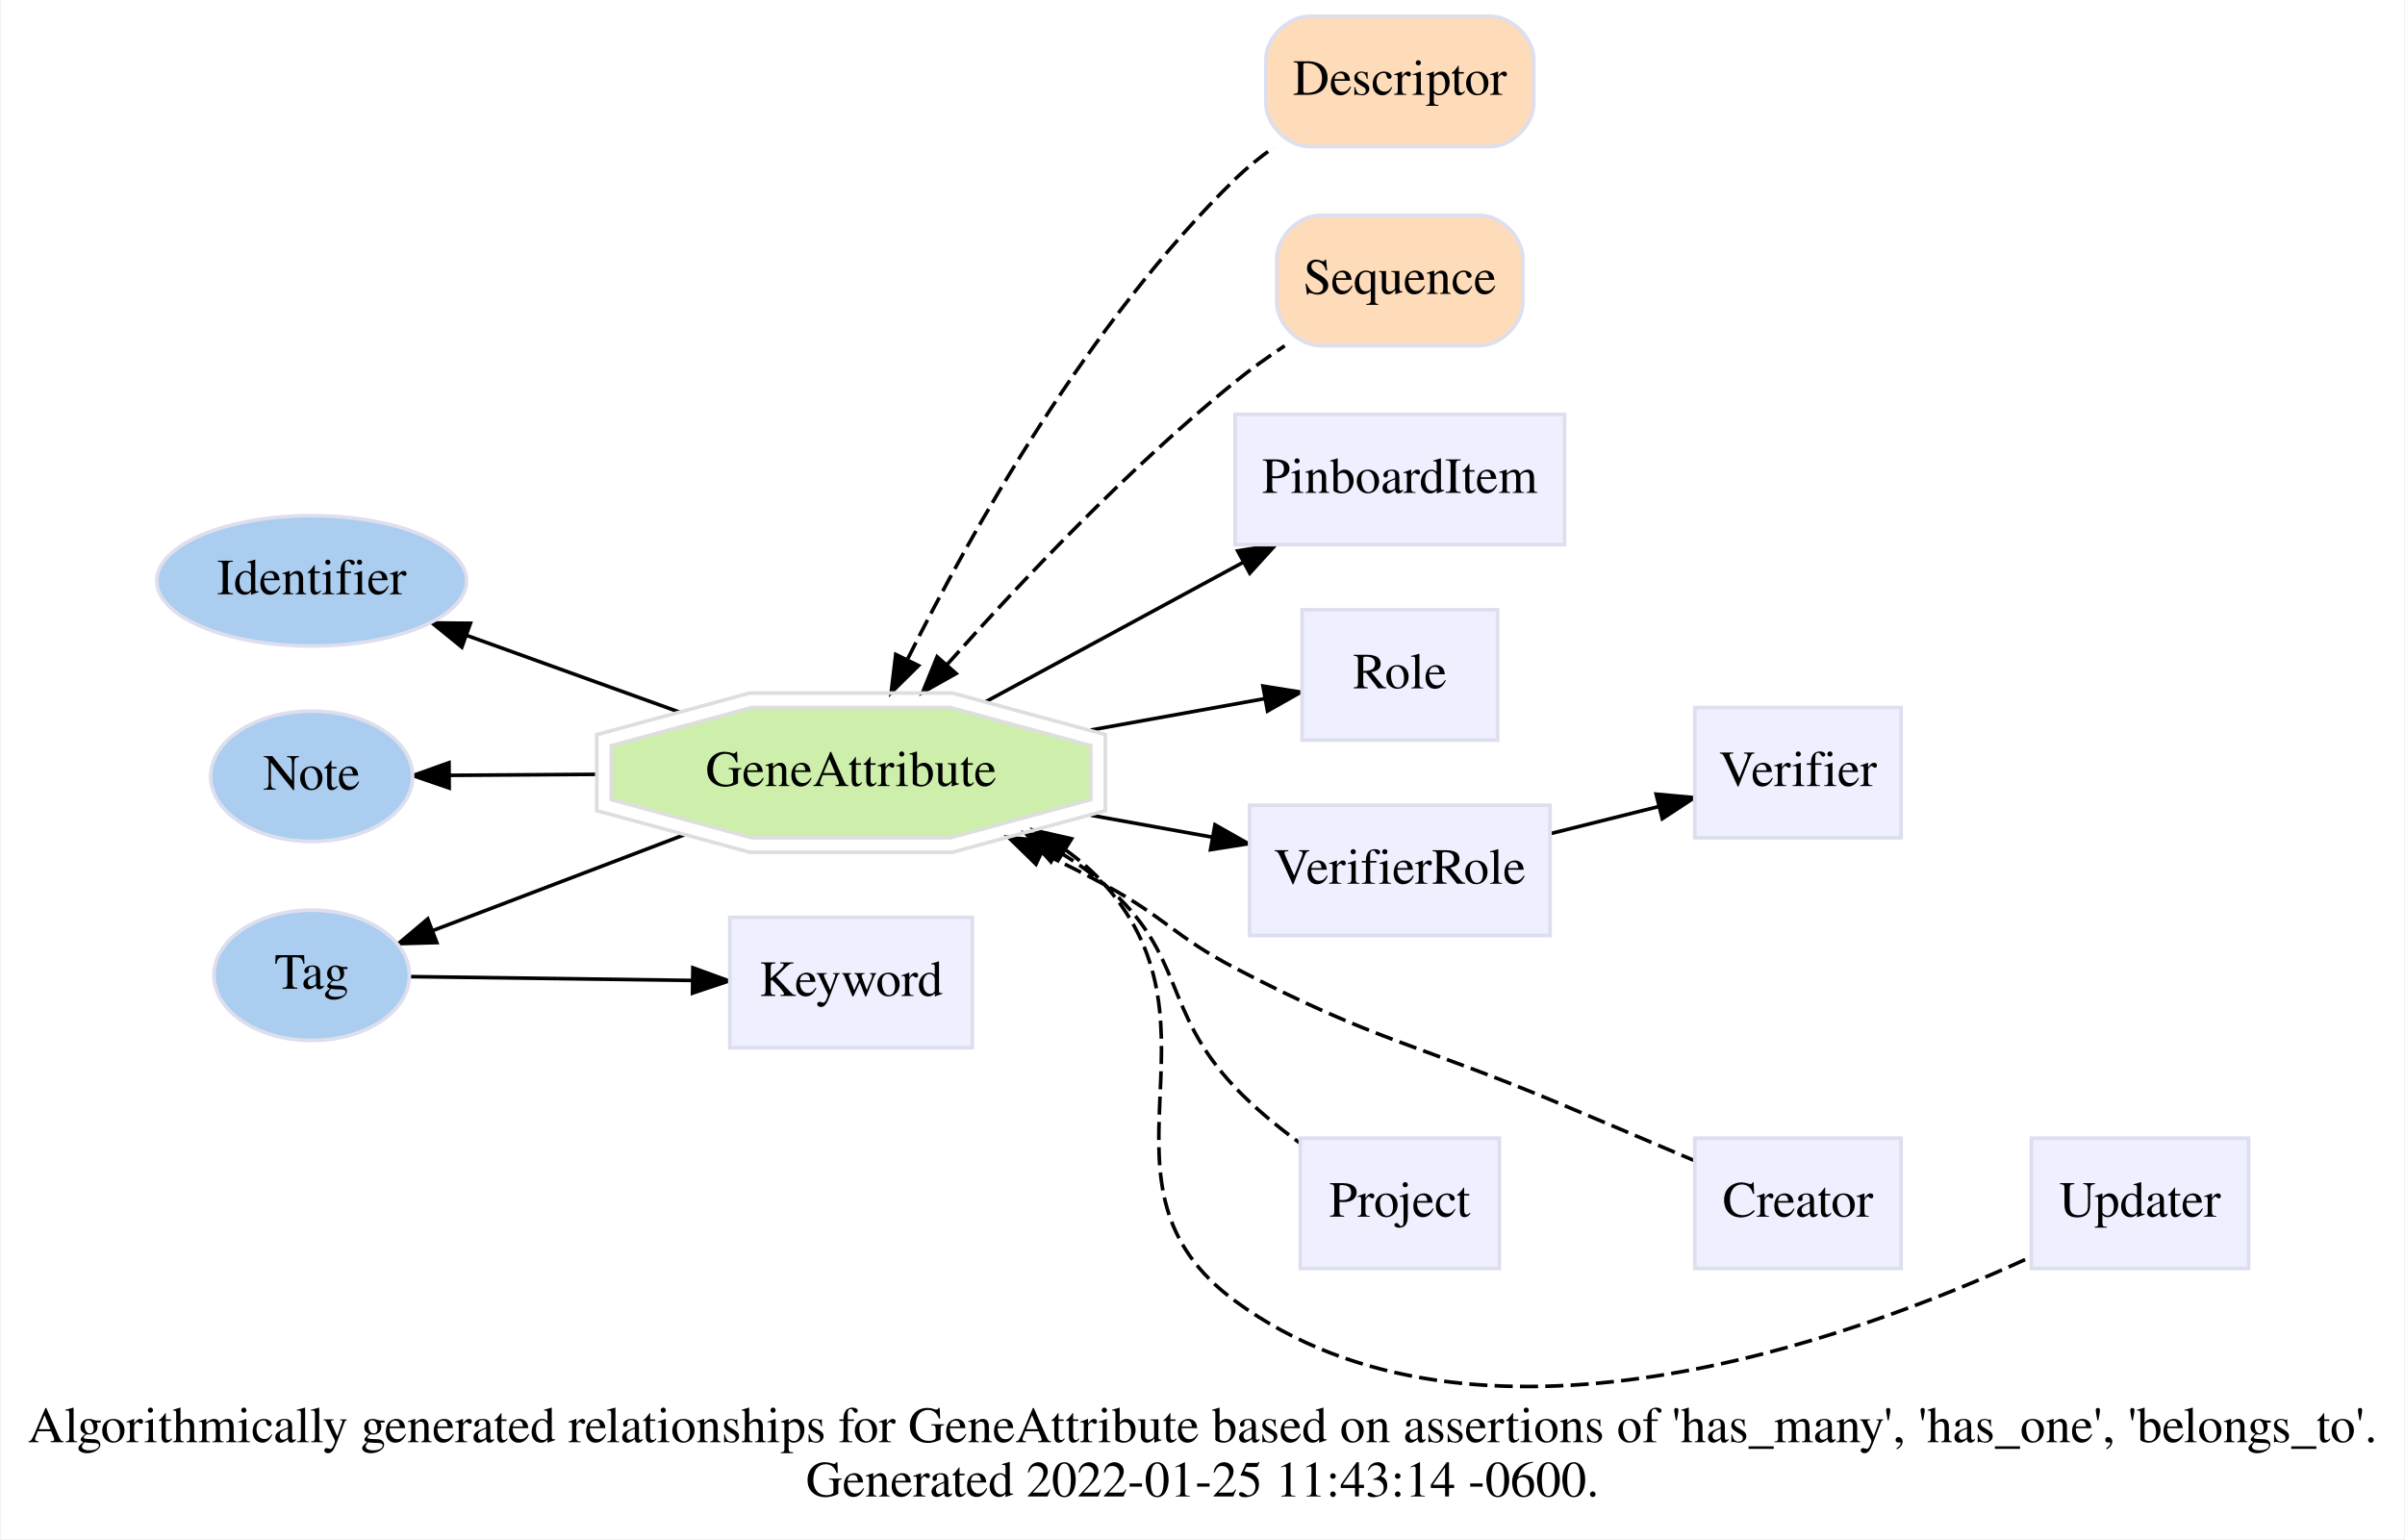
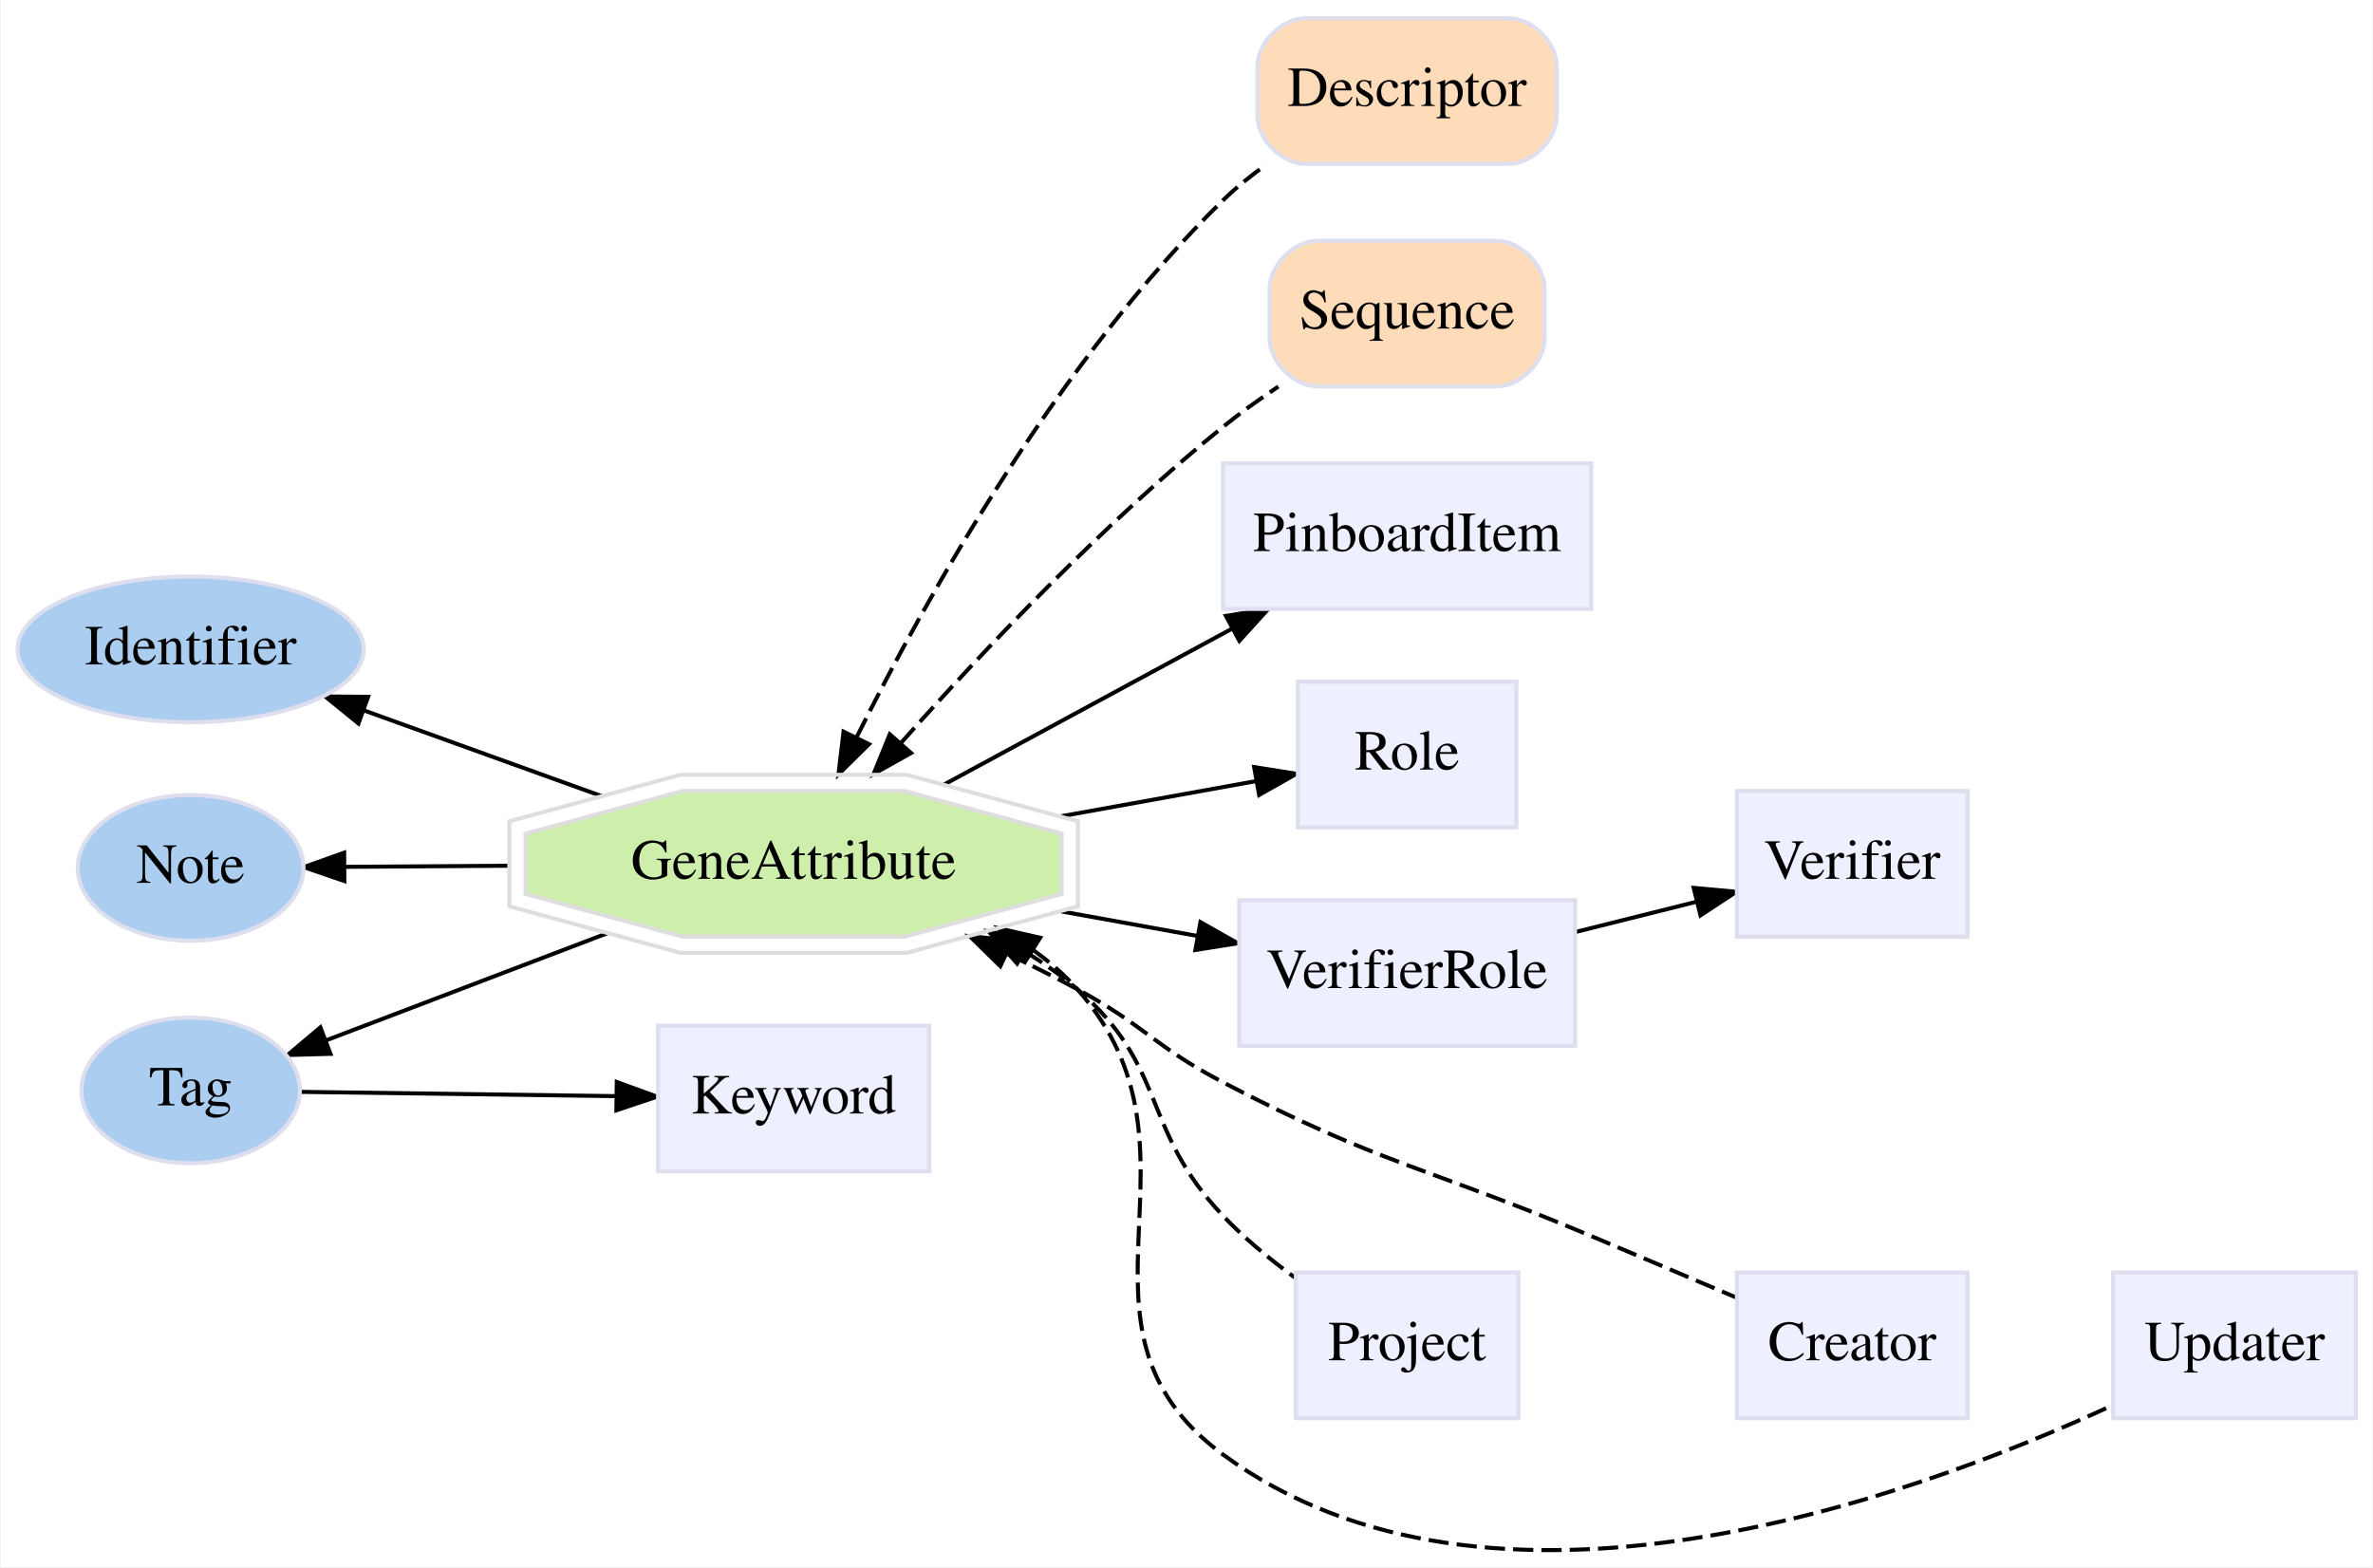
- <svg xmlns="http://www.w3.org/2000/svg" xmlns:xlink="http://www.w3.org/1999/xlink" width="664pt" height="425pt" viewBox="0.00 0.00 664.00 425.31">
-   <g id="graph0" class="graph" transform="scale(1 1) rotate(0) translate(4 421.31)">
-     <polygon fill="white" stroke="transparent" points="-4,4 -4,-421.31 660,-421.31 660,4 -4,4" />
-     <text text-anchor="middle" x="328" y="-22.8" font-family="Times,serif" font-size="14.00">Algorithmically generated relationships for GeneAttribute based on assertions of 'has_many', 'has_one', 'belongs_to'. </text>
-     <text text-anchor="middle" x="328" y="-7.8" font-family="Times,serif" font-size="14.00">Generated 2022-01-25 11:43:14 -0600.</text>
+ <svg xmlns="http://www.w3.org/2000/svg" xmlns:xlink="http://www.w3.org/1999/xlink" width="586pt" height="387pt" viewBox="0.00 0.00 586.05 387.31">
+   <g id="graph0" class="graph" transform="scale(1 1) rotate(0) translate(4 383.31)">
+     <polygon fill="white" stroke="transparent" points="-4,4 -4,-383.31 582.05,-383.31 582.05,4 -4,4" />
    <g id="edge2" class="edge">
-       <path fill="none" stroke="black" d="M109.16,-151.45C130.79,-151.16 161.89,-150.74 187.1,-150.39" />
-       <polygon fill="black" stroke="black" points="187.2,-153.89 197.15,-150.26 187.1,-146.89 187.2,-153.89" />
+       <path fill="none" stroke="black" d="M70.18,-113.45C91.81,-113.16 122.91,-112.74 148.13,-112.39" />
+       <polygon fill="black" stroke="black" points="148.22,-115.89 158.17,-112.26 148.13,-108.89 148.22,-115.89" />
    </g>
    <g id="edge1" class="edge">
-       <path fill="none" stroke="black" d="M183.48,-224.54C164.63,-231.34 143.03,-239.13 124.68,-245.74" />
-       <polygon fill="black" stroke="black" points="123.36,-242.5 115.14,-249.18 125.73,-249.08 123.36,-242.5" />
+       <path fill="none" stroke="black" d="M144.5,-186.54C125.66,-193.34 104.05,-201.13 85.7,-207.74" />
+       <polygon fill="black" stroke="black" points="84.38,-204.5 76.16,-211.18 86.76,-211.08 84.38,-204.5" />
    </g>
    <g id="edge6" class="edge">
-       <path fill="none" stroke="black" d="M184.89,-190.67C162.42,-182.11 135.76,-171.96 115.33,-164.17" />
-       <polygon fill="black" stroke="black" points="116.44,-160.85 105.84,-160.56 113.94,-167.39 116.44,-160.85" />
+       <path fill="none" stroke="black" d="M145.91,-152.67C123.45,-144.11 96.79,-133.96 76.35,-126.17" />
+       <polygon fill="black" stroke="black" points="77.46,-122.85 66.87,-122.56 74.97,-129.39 77.46,-122.85" />
    </g>
    <g id="edge3" class="edge">
-       <path fill="none" stroke="black" d="M160.56,-207.34C146.62,-207.25 132.48,-207.15 120.15,-207.07" />
-       <polygon fill="black" stroke="black" points="119.86,-203.56 109.84,-207 119.81,-210.56 119.86,-203.56" />
+       <path fill="none" stroke="black" d="M121.58,-169.34C107.64,-169.25 93.51,-169.15 81.18,-169.07" />
+       <polygon fill="black" stroke="black" points="80.89,-165.56 70.86,-169 80.84,-172.56 80.89,-165.56" />
    </g>
    <g id="edge10" class="edge">
-       <path fill="none" stroke="black" stroke-dasharray="5,2" d="M246.58,-239.31C264.25,-274.72 296.64,-332.41 337.02,-371.81 340.26,-374.97 343.93,-377.92 347.74,-380.63" />
-       <polygon fill="black" stroke="black" points="249.54,-237.39 241.99,-229.95 243.25,-240.47 249.54,-237.39" />
+       <path fill="none" stroke="black" stroke-dasharray="5,2" d="M207.6,-201.31C225.27,-236.72 257.67,-294.41 298.05,-333.81 301.28,-336.97 304.95,-339.92 308.76,-342.63" />
+       <polygon fill="black" stroke="black" points="210.56,-199.39 203.02,-191.95 204.27,-202.47 210.56,-199.39" />
    </g>
    <g id="edge12" class="edge">
-       <path fill="none" stroke="black" stroke-dasharray="5,2" d="M257.45,-237.7C277.75,-260.51 307.55,-291.96 337.02,-315.81 341.28,-319.26 345.99,-322.62 350.7,-325.76" />
-       <polygon fill="black" stroke="black" points="259.92,-235.2 250.68,-230.02 254.67,-239.83 259.92,-235.2" />
+       <path fill="none" stroke="black" stroke-dasharray="5,2" d="M218.47,-199.7C238.78,-222.51 268.57,-253.96 298.05,-277.81 302.31,-281.26 307.01,-284.62 311.72,-287.76" />
+       <polygon fill="black" stroke="black" points="220.94,-197.2 211.7,-192.02 215.69,-201.83 220.94,-197.2" />
    </g>
    <g id="edge4" class="edge">
-       <path fill="none" stroke="black" d="M268.12,-227.42C289.55,-239.02 316.81,-253.78 339.23,-265.92" />
-       <polygon fill="black" stroke="black" points="337.73,-269.09 348.2,-270.77 341.07,-262.93 337.73,-269.09" />
+       <path fill="none" stroke="black" d="M229.14,-189.42C250.58,-201.02 277.84,-215.78 300.26,-227.92" />
+       <polygon fill="black" stroke="black" points="298.76,-231.09 309.22,-232.77 302.09,-224.93 298.76,-231.09" />
    </g>
    <g id="edge5" class="edge">
-       <path fill="none" stroke="black" d="M297.09,-219.58C313.57,-222.55 330.68,-225.64 345.15,-228.25" />
-       <polygon fill="black" stroke="black" points="344.71,-231.73 355.18,-230.06 345.96,-224.84 344.71,-231.73" />
+       <path fill="none" stroke="black" d="M258.11,-181.58C274.59,-184.55 291.7,-187.64 306.18,-190.25" />
+       <polygon fill="black" stroke="black" points="305.74,-193.73 316.2,-192.06 306.98,-186.84 305.74,-193.73" />
    </g>
    <g id="edge7" class="edge">
-       <path fill="none" stroke="black" d="M297.09,-196.05C308.31,-194.02 319.82,-191.95 330.6,-190" />
-       <polygon fill="black" stroke="black" points="331.45,-193.4 340.67,-188.18 330.21,-186.52 331.45,-193.4" />
+       <path fill="none" stroke="black" d="M258.11,-158.05C269.33,-156.02 280.85,-153.95 291.62,-152" />
+       <polygon fill="black" stroke="black" points="292.47,-155.4 301.69,-150.18 291.23,-148.52 292.47,-155.4" />
    </g>
    <g id="edge9" class="edge">
-       <path fill="none" stroke="black" stroke-dasharray="5,2" d="M283.68,-185.6C289.59,-182.76 295.48,-179.81 301.02,-176.81 317.73,-167.79 320.2,-162.61 337.02,-153.81 375.86,-133.49 387.63,-132.83 428.02,-115.81 439.73,-110.88 452.62,-105.4 463.72,-100.68" />
-       <polygon fill="black" stroke="black" points="281.99,-182.52 274.41,-189.93 284.96,-188.86 281.99,-182.52" />
+       <path fill="none" stroke="black" stroke-dasharray="5,2" d="M244.7,-147.6C250.61,-144.76 256.5,-141.81 262.05,-138.81 278.76,-129.79 281.23,-124.61 298.05,-115.81 336.88,-95.49 348.66,-94.83 389.05,-77.81 400.75,-72.88 413.65,-67.4 424.75,-62.68" />
+       <polygon fill="black" stroke="black" points="243.01,-144.52 235.44,-151.93 245.98,-150.86 243.01,-144.52" />
    </g>
    <g id="edge11" class="edge">
-       <path fill="none" stroke="black" stroke-dasharray="5,2" d="M288.11,-186.09C292.69,-183.3 297.08,-180.21 301.02,-176.81 323.45,-157.51 316.65,-142.27 337.02,-120.81 342.27,-115.29 348.58,-110.09 354.78,-105.56" />
-       <polygon fill="black" stroke="black" points="286.13,-183.18 279.1,-191.1 289.54,-189.3 286.13,-183.18" />
+       <path fill="none" stroke="black" stroke-dasharray="5,2" d="M249.13,-148.09C253.72,-145.3 258.1,-142.21 262.05,-138.81 284.48,-119.51 277.68,-104.27 298.05,-82.81 303.29,-77.29 309.6,-72.09 315.8,-67.56" />
+       <polygon fill="black" stroke="black" points="247.16,-145.18 240.12,-153.1 250.56,-151.3 247.16,-145.18" />
    </g>
    <g id="edge13" class="edge">
-       <path fill="none" stroke="black" stroke-dasharray="5,2" d="M290.08,-186.51C294.09,-183.65 297.81,-180.43 301.02,-176.81 336.59,-136.77 293.87,-93.52 337.02,-61.81 403.07,-13.28 506.86,-50.86 557,-74.05" />
-       <polygon fill="black" stroke="black" points="288.11,-183.61 281.49,-191.89 291.83,-189.54 288.11,-183.61" />
+       <path fill="none" stroke="black" stroke-dasharray="5,2" d="M251.1,-148.51C255.11,-145.65 258.83,-142.43 262.05,-138.81 297.62,-98.77 254.89,-55.52 298.05,-23.81 364.1,24.72 467.88,-12.86 518.02,-36.05" />
+       <polygon fill="black" stroke="black" points="249.13,-145.61 242.52,-153.89 252.85,-151.54 249.13,-145.61" />
    </g>
    <g id="edge8" class="edge">
-       <path fill="none" stroke="black" d="M424.05,-190.94C433.91,-193.41 444.41,-196.03 454.12,-198.46" />
-       <polygon fill="black" stroke="black" points="453.34,-201.87 463.89,-200.9 455.04,-195.08 453.34,-201.87" />
+       <path fill="none" stroke="black" d="M385.07,-152.94C394.93,-155.41 405.44,-158.03 415.15,-160.46" />
+       <polygon fill="black" stroke="black" points="414.37,-163.87 424.92,-162.9 416.06,-157.08 414.37,-163.87" />
    </g>
    <g id="node1" class="node">
      <g id="a_node1">
        <a xlink:href="/develop/Data/models.html#identifier" xlink:title="Identifier" target="_top">
-           <ellipse fill="#abcdef" stroke="#dddeee" cx="81.87" cy="-260.81" rx="42.79" ry="18" />
-           <text text-anchor="middle" x="81.87" y="-257.11" font-family="Times,serif" font-size="14.00">Identifier</text>
+           <ellipse fill="#abcdef" stroke="#dddeee" cx="42.9" cy="-222.81" rx="42.79" ry="18" />
+           <text text-anchor="middle" x="42.9" y="-219.11" font-family="Times,serif" font-size="14.00">Identifier</text>
        </a>
      </g>
    </g>
    <g id="node2" class="node">
      <g id="a_node2">
        <a xlink:href="/develop/Data/models.html#tag" xlink:title="Tag" target="_top">
-           <ellipse fill="#abcdef" stroke="#dddeee" cx="81.87" cy="-151.81" rx="27" ry="18" />
-           <text text-anchor="middle" x="81.87" y="-148.11" font-family="Times,serif" font-size="14.00">Tag</text>
+           <ellipse fill="#abcdef" stroke="#dddeee" cx="42.9" cy="-113.81" rx="27" ry="18" />
+           <text text-anchor="middle" x="42.9" y="-110.11" font-family="Times,serif" font-size="14.00">Tag</text>
        </a>
      </g>
    </g>
    <g id="node3" class="node">
      <g id="a_node3">
        <a xlink:href="/develop/Data/models.html#note" xlink:title="Note" target="_top">
-           <ellipse fill="#abcdef" stroke="#dddeee" cx="81.87" cy="-206.81" rx="27.9" ry="18" />
-           <text text-anchor="middle" x="81.87" y="-203.11" font-family="Times,serif" font-size="14.00">Note</text>
+           <ellipse fill="#abcdef" stroke="#dddeee" cx="42.9" cy="-168.81" rx="27.9" ry="18" />
+           <text text-anchor="middle" x="42.9" y="-165.11" font-family="Times,serif" font-size="14.00">Note</text>
        </a>
      </g>
    </g>
    <g id="node4" class="node">
      <g id="a_node4">
        <a xlink:href="/develop/Data/models.html#descriptor" xlink:title="Descriptor" target="_top">
-           <path fill="#fedcba" stroke="#dddeee" d="M357.52,-380.81C357.52,-380.81 407.52,-380.81 407.52,-380.81 413.52,-380.81 419.52,-386.81 419.52,-392.81 419.52,-392.81 419.52,-404.81 419.52,-404.81 419.52,-410.81 413.52,-416.81 407.52,-416.81 407.52,-416.81 357.52,-416.81 357.52,-416.81 351.52,-416.81 345.52,-410.81 345.52,-404.81 345.52,-404.81 345.52,-392.81 345.52,-392.81 345.52,-386.81 351.52,-380.81 357.52,-380.81" />
-           <text text-anchor="middle" x="382.52" y="-395.11" font-family="Times,serif" font-size="14.00">Descriptor</text>
+           <path fill="#fedcba" stroke="#dddeee" d="M318.55,-342.81C318.55,-342.81 368.55,-342.81 368.55,-342.81 374.55,-342.81 380.55,-348.81 380.55,-354.81 380.55,-354.81 380.55,-366.81 380.55,-366.81 380.55,-372.81 374.55,-378.81 368.55,-378.81 368.55,-378.81 318.55,-378.81 318.55,-378.81 312.55,-378.81 306.55,-372.81 306.55,-366.81 306.55,-366.81 306.55,-354.81 306.55,-354.81 306.55,-348.81 312.55,-342.81 318.55,-342.81" />
+           <text text-anchor="middle" x="343.55" y="-357.11" font-family="Times,serif" font-size="14.00">Descriptor</text>
        </a>
      </g>
    </g>
    <g id="node5" class="node">
      <g id="a_node5">
        <a xlink:href="/develop/Data/models.html#sequence" xlink:title="Sequence" target="_top">
-           <path fill="#fedcba" stroke="#dddeee" d="M360.52,-325.81C360.52,-325.81 404.52,-325.81 404.52,-325.81 410.52,-325.81 416.52,-331.81 416.52,-337.81 416.52,-337.81 416.52,-349.81 416.52,-349.81 416.52,-355.81 410.52,-361.81 404.52,-361.81 404.52,-361.81 360.52,-361.81 360.52,-361.81 354.52,-361.81 348.52,-355.81 348.52,-349.81 348.52,-349.81 348.52,-337.81 348.52,-337.81 348.52,-331.81 354.52,-325.81 360.52,-325.81" />
-           <text text-anchor="middle" x="382.52" y="-340.11" font-family="Times,serif" font-size="14.00">Sequence</text>
+           <path fill="#fedcba" stroke="#dddeee" d="M321.55,-287.81C321.55,-287.81 365.55,-287.81 365.55,-287.81 371.55,-287.81 377.55,-293.81 377.55,-299.81 377.55,-299.81 377.55,-311.81 377.55,-311.81 377.55,-317.81 371.55,-323.81 365.55,-323.81 365.55,-323.81 321.55,-323.81 321.55,-323.81 315.55,-323.81 309.55,-317.81 309.55,-311.81 309.55,-311.81 309.55,-299.81 309.55,-299.81 309.55,-293.81 315.55,-287.81 321.55,-287.81" />
+           <text text-anchor="middle" x="343.55" y="-302.11" font-family="Times,serif" font-size="14.00">Sequence</text>
        </a>
      </g>
    </g>
    <g id="node6" class="node">
      <g id="a_node6">
        <a xlink:href="/develop/Data/models.html#gene-attribute" xlink:title="GeneAttribute" target="_top">
-           <polygon fill="#cdefab" stroke="#dedede" points="297.15,-200.36 297.15,-215.27 258.34,-225.81 203.45,-225.81 164.65,-215.27 164.65,-200.36 203.45,-189.81 258.34,-189.81 297.15,-200.36" />
-           <polygon fill="none" stroke="#dedede" points="301.15,-197.3 301.15,-218.32 258.87,-229.81 202.92,-229.81 160.64,-218.32 160.64,-197.3 202.92,-185.81 258.87,-185.81 301.15,-197.3" />
-           <text text-anchor="middle" x="230.9" y="-204.11" font-family="Times,serif" font-size="14.00">GeneAttribute</text>
+           <polygon fill="#cdefab" stroke="#dedede" points="258.17,-162.36 258.17,-177.27 219.36,-187.81 164.48,-187.81 125.67,-177.27 125.67,-162.36 164.48,-151.81 219.36,-151.81 258.17,-162.36" />
+           <polygon fill="none" stroke="#dedede" points="262.18,-159.3 262.18,-180.32 219.9,-191.81 163.94,-191.81 121.66,-180.32 121.66,-159.3 163.94,-147.81 219.9,-147.81 262.18,-159.3" />
+           <text text-anchor="middle" x="191.92" y="-166.11" font-family="Times,serif" font-size="14.00">GeneAttribute</text>
        </a>
      </g>
    </g>
    <g id="node7" class="node">
      <g id="a_node7">
        <a xlink:href="/develop/Data/models.html#keyword" xlink:title="Keyword" target="_top">
-           <polygon fill="#eeefff" stroke="#dddeee" points="264.4,-167.81 197.4,-167.81 197.4,-131.81 264.4,-131.81 264.4,-167.81" />
-           <text text-anchor="middle" x="230.9" y="-146.11" font-family="Times,serif" font-size="14.00">Keyword</text>
+           <polygon fill="#eeefff" stroke="#dddeee" points="225.42,-129.81 158.42,-129.81 158.42,-93.81 225.42,-93.81 225.42,-129.81" />
+           <text text-anchor="middle" x="191.92" y="-108.11" font-family="Times,serif" font-size="14.00">Keyword</text>
        </a>
      </g>
    </g>
    <g id="node8" class="node">
      <g id="a_node8">
        <a xlink:href="/develop/Data/models.html#pinboard-item" xlink:title="PinboardItem" target="_top">
-           <polygon fill="#eeefff" stroke="#dddeee" points="428.02,-306.81 337.02,-306.81 337.02,-270.81 428.02,-270.81 428.02,-306.81" />
-           <text text-anchor="middle" x="382.52" y="-285.11" font-family="Times,serif" font-size="14.00">PinboardItem</text>
+           <polygon fill="#eeefff" stroke="#dddeee" points="389.05,-268.81 298.05,-268.81 298.05,-232.81 389.05,-232.81 389.05,-268.81" />
+           <text text-anchor="middle" x="343.55" y="-247.11" font-family="Times,serif" font-size="14.00">PinboardItem</text>
        </a>
      </g>
    </g>
    <g id="node9" class="node">
      <g id="a_node9">
        <a xlink:href="/develop/Data/models.html#role" xlink:title="Role" target="_top">
-           <polygon fill="#eeefff" stroke="#dddeee" points="409.52,-252.81 355.52,-252.81 355.52,-216.81 409.52,-216.81 409.52,-252.81" />
-           <text text-anchor="middle" x="382.52" y="-231.11" font-family="Times,serif" font-size="14.00">Role</text>
+           <polygon fill="#eeefff" stroke="#dddeee" points="370.55,-214.81 316.55,-214.81 316.55,-178.81 370.55,-178.81 370.55,-214.81" />
+           <text text-anchor="middle" x="343.55" y="-193.11" font-family="Times,serif" font-size="14.00">Role</text>
        </a>
      </g>
    </g>
    <g id="node10" class="node">
      <g id="a_node10">
        <a xlink:href="/develop/Data/models.html#verifier-role" xlink:title="VerifierRole" target="_top">
-           <polygon fill="#eeefff" stroke="#dddeee" points="424.02,-198.81 341.02,-198.81 341.02,-162.81 424.02,-162.81 424.02,-198.81" />
-           <text text-anchor="middle" x="382.52" y="-177.11" font-family="Times,serif" font-size="14.00">VerifierRole</text>
+           <polygon fill="#eeefff" stroke="#dddeee" points="385.05,-160.81 302.05,-160.81 302.05,-124.81 385.05,-124.81 385.05,-160.81" />
+           <text text-anchor="middle" x="343.55" y="-139.11" font-family="Times,serif" font-size="14.00">VerifierRole</text>
        </a>
      </g>
    </g>
    <g id="node11" class="node">
      <g id="a_node11">
        <a xlink:href="/develop/Data/models.html#verifier" xlink:title="Verifier" target="_top">
-           <polygon fill="#eeefff" stroke="#dddeee" points="521.02,-225.81 464.02,-225.81 464.02,-189.81 521.02,-189.81 521.02,-225.81" />
-           <text text-anchor="middle" x="492.52" y="-204.11" font-family="Times,serif" font-size="14.00">Verifier</text>
+           <polygon fill="#eeefff" stroke="#dddeee" points="482.05,-187.81 425.05,-187.81 425.05,-151.81 482.05,-151.81 482.05,-187.81" />
+           <text text-anchor="middle" x="453.55" y="-166.11" font-family="Times,serif" font-size="14.00">Verifier</text>
        </a>
      </g>
    </g>
    <g id="node12" class="node">
      <g id="a_node12">
        <a xlink:href="/develop/Data/models.html#creator" xlink:title="Creator" target="_top">
-           <polygon fill="#eeefff" stroke="#dddeee" points="521.02,-106.81 464.02,-106.81 464.02,-70.81 521.02,-70.81 521.02,-106.81" />
-           <text text-anchor="middle" x="492.52" y="-85.11" font-family="Times,serif" font-size="14.00">Creator</text>
+           <polygon fill="#eeefff" stroke="#dddeee" points="482.05,-68.81 425.05,-68.81 425.05,-32.81 482.05,-32.81 482.05,-68.81" />
+           <text text-anchor="middle" x="453.55" y="-47.11" font-family="Times,serif" font-size="14.00">Creator</text>
        </a>
      </g>
    </g>
    <g id="node13" class="node">
      <g id="a_node13">
        <a xlink:href="/develop/Data/models.html#project" xlink:title="Project" target="_top">
-           <polygon fill="#eeefff" stroke="#dddeee" points="410.02,-106.81 355.02,-106.81 355.02,-70.81 410.02,-70.81 410.02,-106.81" />
-           <text text-anchor="middle" x="382.52" y="-85.11" font-family="Times,serif" font-size="14.00">Project</text>
+           <polygon fill="#eeefff" stroke="#dddeee" points="371.05,-68.81 316.05,-68.81 316.05,-32.81 371.05,-32.81 371.05,-68.81" />
+           <text text-anchor="middle" x="343.55" y="-47.11" font-family="Times,serif" font-size="14.00">Project</text>
        </a>
      </g>
    </g>
    <g id="node14" class="node">
      <g id="a_node14">
        <a xlink:href="/develop/Data/models.html#updater" xlink:title="Updater" target="_top">
-           <polygon fill="#eeefff" stroke="#dddeee" points="617.02,-106.81 557.02,-106.81 557.02,-70.81 617.02,-70.81 617.02,-106.81" />
-           <text text-anchor="middle" x="587.02" y="-85.11" font-family="Times,serif" font-size="14.00">Updater</text>
+           <polygon fill="#eeefff" stroke="#dddeee" points="578.05,-68.81 518.05,-68.81 518.05,-32.81 578.05,-32.81 578.05,-68.81" />
+           <text text-anchor="middle" x="548.05" y="-47.11" font-family="Times,serif" font-size="14.00">Updater</text>
        </a>
      </g>
    </g>
  </g>
</svg>
